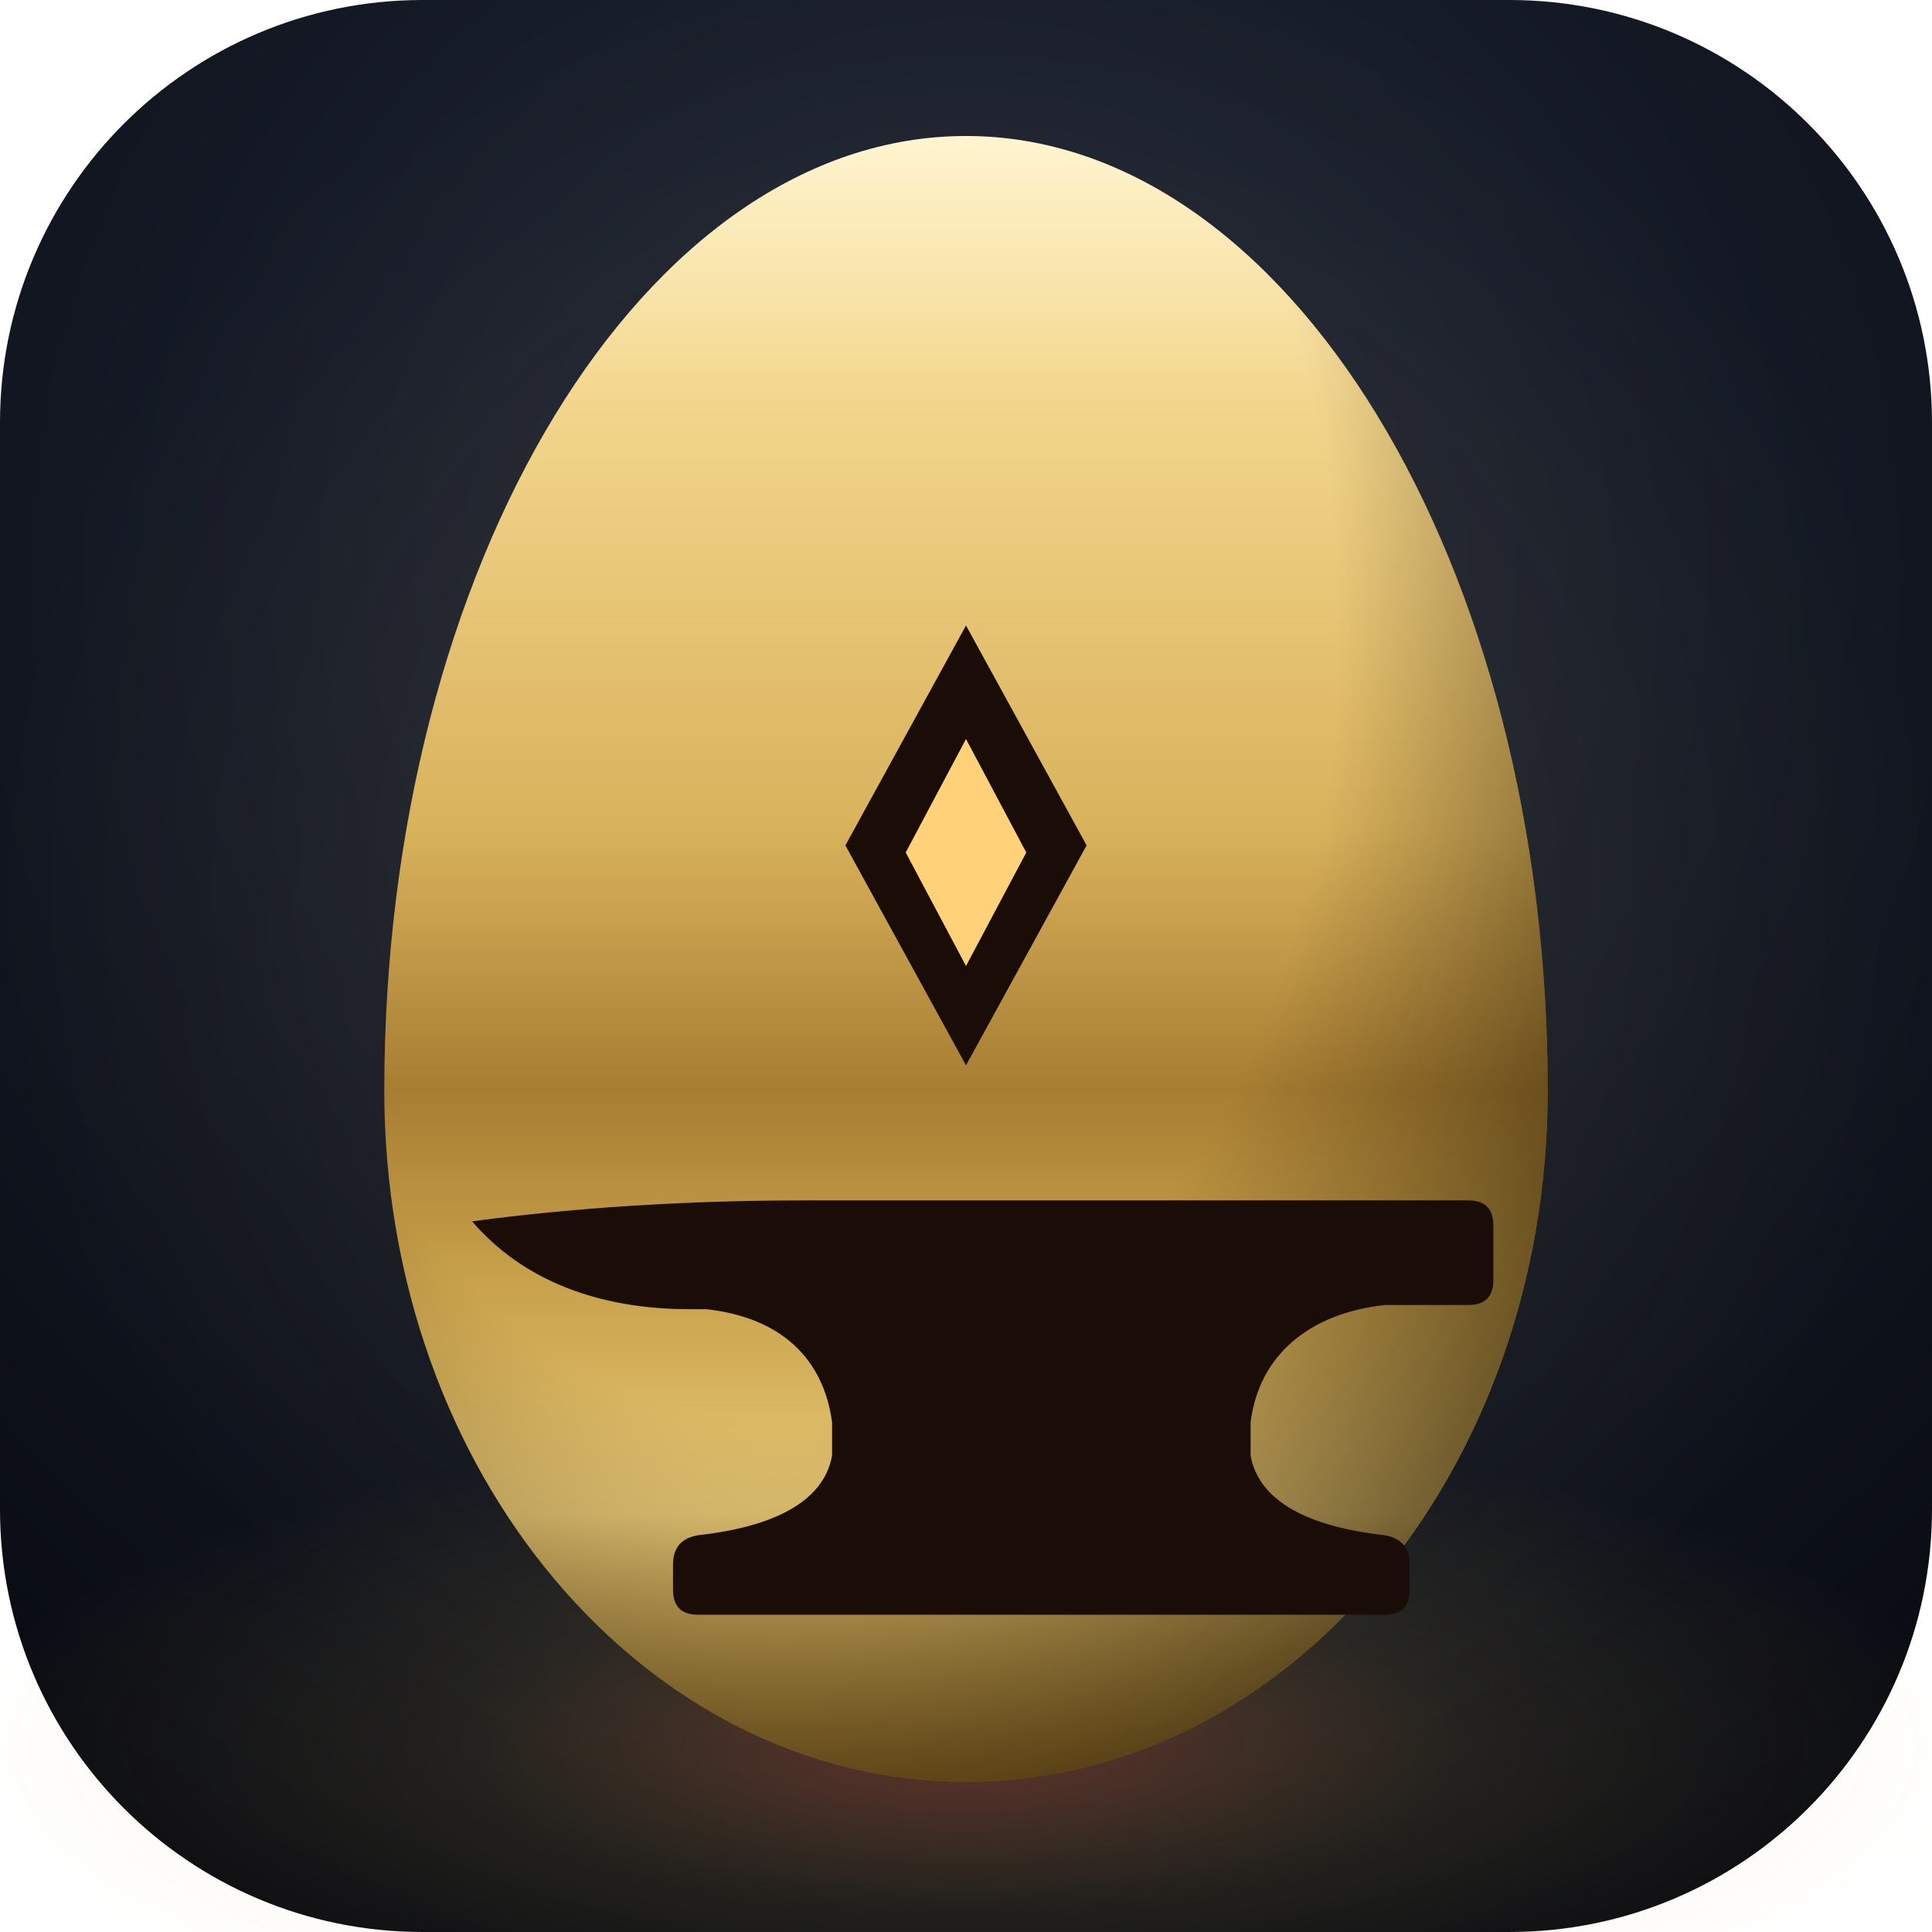
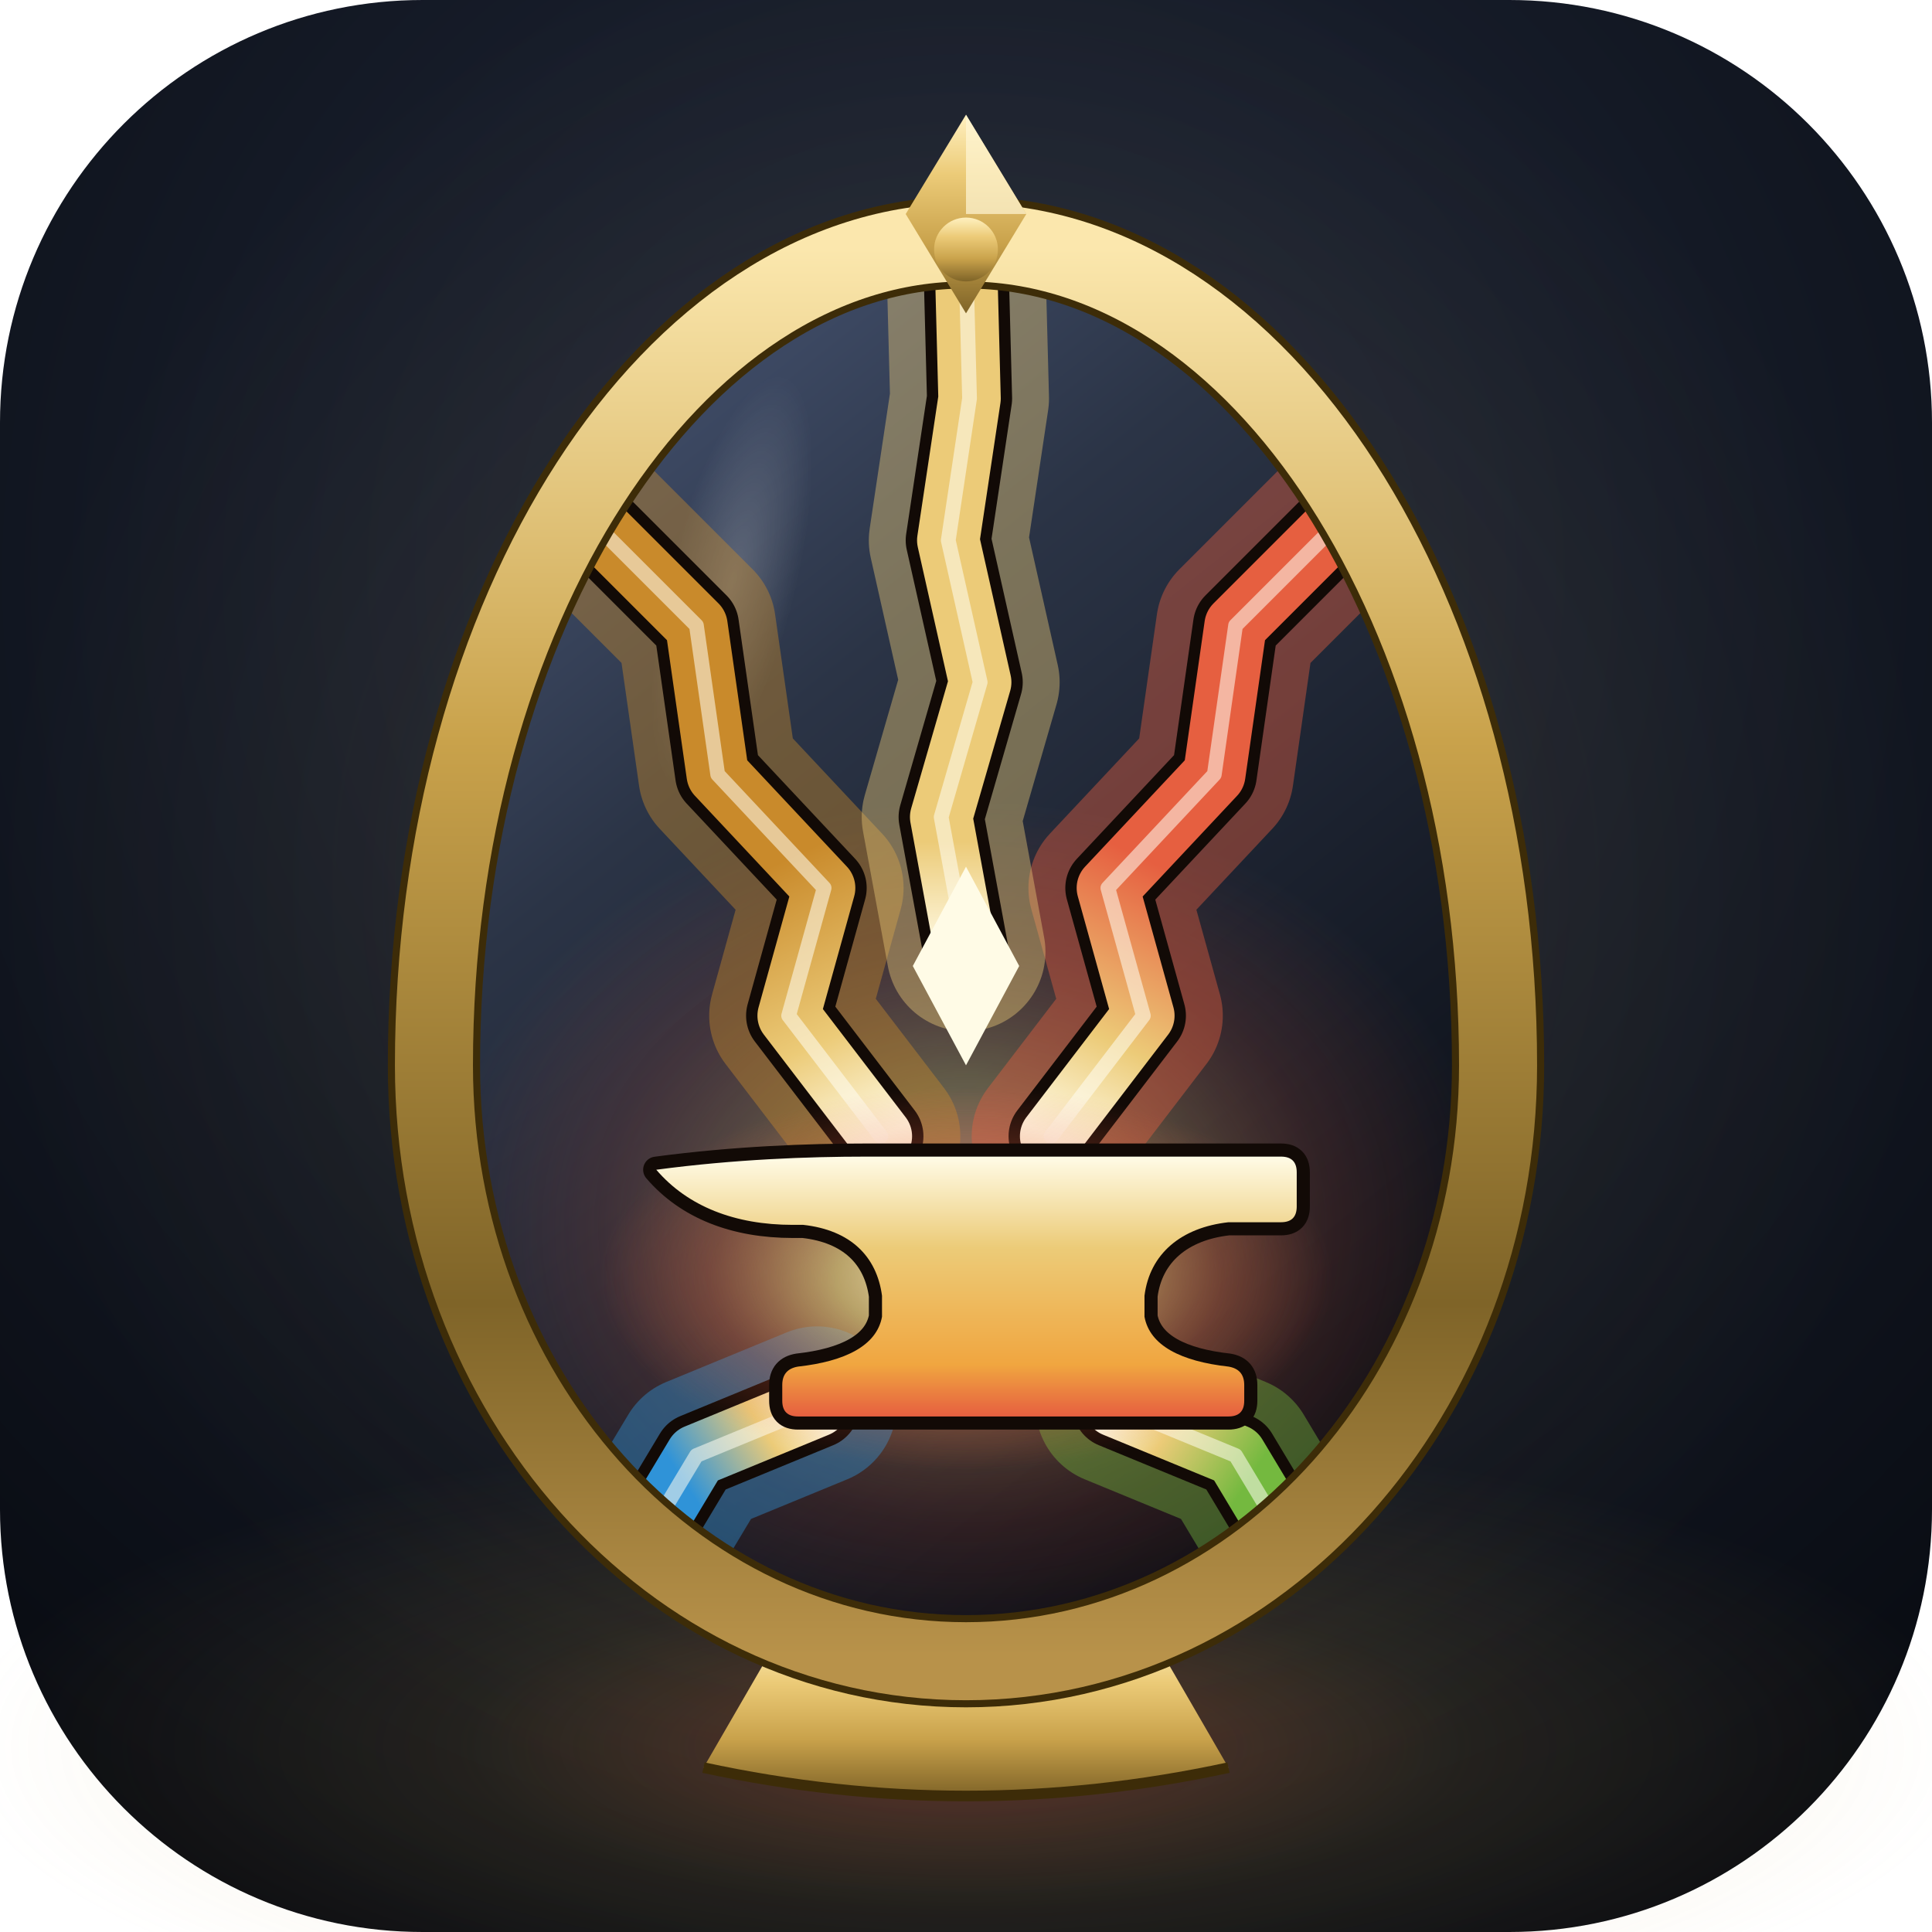
<svg xmlns="http://www.w3.org/2000/svg" viewBox="0 0 512 512" width="512" height="512" role="img" aria-labelledby="t">
  <defs>
  </defs>
  <defs>
-     <linearGradient id="metal" x1="0" y1="0" x2="0" y2="1">
-       <stop offset="0" stop-color="#fff4cf" />
-       <stop offset=".16" stop-color="#f3d68c" />
-       <stop offset=".42" stop-color="#d9b25c" />
-       <stop offset=".58" stop-color="#a77d32" />
-       <stop offset=".7" stop-color="#c9a24b" />
-       <stop offset=".84" stop-color="#e8c977" />
-       <stop offset="1" stop-color="#8d6a26" />
+     <linearGradient id="bevel" x1="0" y1="0" x2="1" y2="1">
+       <stop offset="0" stop-color="#fff7da" />
+       <stop offset=".45" stop-color="#f0d58e" stop-opacity=".4" />
+       <stop offset=".55" stop-color="#5a420f" stop-opacity=".4" />
+       <stop offset="1" stop-color="#3d2c08" />
    </linearGradient>
-     <radialGradient id="metalSide" cx="34%" cy="30%" r="78%">
-       <stop offset="0" stop-color="#3b2a0c" stop-opacity="0" />
-       <stop offset=".62" stop-color="#3b2a0c" stop-opacity="0" />
-       <stop offset="1" stop-color="#2a1d07" stop-opacity=".62" />
+     <radialGradient id="spec" cx="50%" cy="50%" r="50%">
+       <stop offset="0" stop-color="#fff" stop-opacity=".95" />
+       <stop offset="1" stop-color="#fff" stop-opacity="0" />
    </radialGradient>
    <radialGradient id="tile2" cx="50%" cy="30%" r="85%">
      <stop offset="0" stop-color="#222a3d" />
      <stop offset=".55" stop-color="#121722" />
      <stop offset="1" stop-color="#06080d" />
    </radialGradient>
    <radialGradient id="floor" cx="50%" cy="50%" r="50%">
      <stop offset="0" stop-color="#e65f40" stop-opacity=".38" />
      <stop offset=".5" stop-color="#c9a24b" stop-opacity=".12" />
      <stop offset="1" stop-color="#c9a24b" stop-opacity="0" />
    </radialGradient>
    <radialGradient id="aura" cx="50%" cy="46%" r="50%">
      <stop offset="0" stop-color="#eccb78" stop-opacity=".26" />
      <stop offset=".6" stop-color="#c9a24b" stop-opacity=".06" />
      <stop offset="1" stop-color="#c9a24b" stop-opacity="0" />
    </radialGradient>
+     <linearGradient id="frame" x1="0" y1="0" x2="0" y2="1">
+       <stop offset="0" stop-color="#fbe7ad" />
+       <stop offset=".35" stop-color="#c9a24b" />
+       <stop offset=".75" stop-color="#7f6428" />
+       <stop offset="1" stop-color="#b8924a" />
+     </linearGradient>
+   </defs>
+   <defs>
+     <linearGradient id="hot" x1="0" y1="0" x2="0" y2="1">
+       <stop offset="0" stop-color="#fffbe6" />
+       <stop offset=".35" stop-color="#eccb78" />
+       <stop offset=".8" stop-color="#f0a640" />
+       <stop offset="1" stop-color="#e65f40" />
+     </linearGradient>
+     <linearGradient id="band" x1="0" y1="0" x2="0" y2="1">
+       <stop offset="0" stop-color="#fff0bf" />
+       <stop offset=".3" stop-color="#eccb78" />
+       <stop offset=".65" stop-color="#c9a24b" />
+       <stop offset="1" stop-color="#7f6428" />
+     </linearGradient>
+   </defs>
+   <defs>
+     <linearGradient id="iron" x1=".2" y1="0" x2=".8" y2="1">
+       <stop offset="0" stop-color="#465472" />
+       <stop offset=".3" stop-color="#2b3446" />
+       <stop offset=".7" stop-color="#151a25" />
+       <stop offset="1" stop-color="#07090e" />
+     </linearGradient>
+     <radialGradient id="core" cx="50%" cy="50%" r="50%">
+       <stop offset="0" stop-color="#fff6d6" stop-opacity=".95" />
+       <stop offset=".35" stop-color="#eccb78" stop-opacity=".6" />
+       <stop offset=".7" stop-color="#e65f40" stop-opacity=".25" />
+       <stop offset="1" stop-color="#e65f40" stop-opacity="0" />
+     </radialGradient>
  </defs>
  <rect width="512" height="512" rx="112" fill="url(#tile2)" />
  <rect width="512" height="512" rx="112" fill="url(#aura)" />
  <ellipse cx="256" cy="462.95" rx="270.61" ry="85.45" fill="url(#floor)" />
  <g transform="translate(15.36 15.36) scale(0.94)">
-     <clipPath id="gs">
-       <path d="M256 22 C346.58 22 420 142.49 420 291.12 C420 398.75 346.58 486 256 486 C165.42 486 92 398.75 92 291.12 C92 142.49 165.42 22 256 22 Z" />
+     <clipPath id="ims">
+       <path d="M256 52 C338.85 52 406 155.87 406 284 C406 376.79 338.85 452 256 452 C173.16 452 106 376.79 106 284 C106 155.87 173.16 52 256 52 Z" />
    </clipPath>
-     <path d="M256 22 C346.58 22 420 142.49 420 291.12 C420 398.75 346.58 486 256 486 C165.42 486 92 398.75 92 291.12 C92 142.49 165.42 22 256 22 Z" fill="url(#metal)" />
-     <g clip-path="url(#gs)">
-       <path d="M256 22 C346.58 22 420 142.49 420 291.12 C420 398.75 346.58 486 256 486 C165.42 486 92 398.75 92 291.12 C92 142.49 165.42 22 256 22 Z" fill="url(#metalSide)" />
+     <path d="M204 444 L308 444 L330 482 Q256 498 182 482 Z" fill="url(#band)" />
+     <path d="M182 482 Q256 498 330 482" fill="none" stroke="#3d2c08" stroke-width="3" />
+     <path d="M256 52 C338.85 52 406 155.87 406 284 C406 376.79 338.85 452 256 452 C173.16 452 106 376.79 106 284 C106 155.87 173.16 52 256 52 Z" fill="url(#iron)" />
+     <g clip-path="url(#ims)">
+       <ellipse cx="256" cy="330" rx="150" ry="120" fill="url(#core)" opacity=".55" />
+       <ellipse cx="190" cy="148" rx="18" ry="60" transform="rotate(14 190 148)" fill="url(#spec)" opacity=".22" />
+       <linearGradient id="sms0" gradientUnits="userSpaceOnUse" x1="232" y1="304" x2="148" y2="128">
+         <stop offset="0" stop-color="#fffbe6" />
+         <stop offset=".16" stop-color="#eccb78" />
+         <stop offset=".42" stop-color="#c98a2b" />
+         <stop offset="1" stop-color="#c98a2b" />
+       </linearGradient>
+       <path d="M232 304 L206 270 L216 234 L186 202 L180 160 L148 128" fill="none" stroke="#c98a2b" stroke-width="44.8" stroke-linejoin="round" stroke-linecap="round" opacity=".42" />
+       <path d="M232 304 L206 270 L216 234 L186 202 L180 160 L148 128" fill="none" stroke="#120a06" stroke-width="24" stroke-linejoin="round" stroke-linecap="round" />
+       <path d="M232 304 L206 270 L216 234 L186 202 L180 160 L148 128" fill="none" stroke="url(#sms0)" stroke-width="17.6" stroke-linejoin="round" stroke-linecap="round" />
+       <path d="M232 304 L206 270 L216 234 L186 202 L180 160 L148 128" fill="none" stroke="#fffdf2" stroke-width="4.16" stroke-linejoin="round" stroke-linecap="round" opacity=".55" />
+       <linearGradient id="sms1" gradientUnits="userSpaceOnUse" x1="280" y1="304" x2="364" y2="128">
+         <stop offset="0" stop-color="#fffbe6" />
+         <stop offset=".16" stop-color="#eccb78" />
+         <stop offset=".42" stop-color="#e65f40" />
+         <stop offset="1" stop-color="#e65f40" />
+       </linearGradient>
+       <path d="M280 304 L306 270 L296 234 L326 202 L332 160 L364 128" fill="none" stroke="#e65f40" stroke-width="44.8" stroke-linejoin="round" stroke-linecap="round" opacity=".42" />
+       <path d="M280 304 L306 270 L296 234 L326 202 L332 160 L364 128" fill="none" stroke="#120a06" stroke-width="24" stroke-linejoin="round" stroke-linecap="round" />
+       <path d="M280 304 L306 270 L296 234 L326 202 L332 160 L364 128" fill="none" stroke="url(#sms1)" stroke-width="17.6" stroke-linejoin="round" stroke-linecap="round" />
+       <path d="M280 304 L306 270 L296 234 L326 202 L332 160 L364 128" fill="none" stroke="#fffdf2" stroke-width="4.16" stroke-linejoin="round" stroke-linecap="round" opacity=".55" />
+       <linearGradient id="sms2" gradientUnits="userSpaceOnUse" x1="214" y1="380" x2="128" y2="436">
+         <stop offset="0" stop-color="#fffbe6" />
+         <stop offset=".16" stop-color="#eccb78" />
+         <stop offset=".42" stop-color="#2f93d8" />
+         <stop offset="1" stop-color="#2f93d8" />
+       </linearGradient>
+       <path d="M214 380 L180 394 L162 424 L128 436" fill="none" stroke="#2f93d8" stroke-width="44.8" stroke-linejoin="round" stroke-linecap="round" opacity=".42" />
+       <path d="M214 380 L180 394 L162 424 L128 436" fill="none" stroke="#120a06" stroke-width="24" stroke-linejoin="round" stroke-linecap="round" />
+       <path d="M214 380 L180 394 L162 424 L128 436" fill="none" stroke="url(#sms2)" stroke-width="17.6" stroke-linejoin="round" stroke-linecap="round" />
+       <path d="M214 380 L180 394 L162 424 L128 436" fill="none" stroke="#fffdf2" stroke-width="4.16" stroke-linejoin="round" stroke-linecap="round" opacity=".55" />
+       <linearGradient id="sms3" gradientUnits="userSpaceOnUse" x1="298" y1="380" x2="384" y2="436">
+         <stop offset="0" stop-color="#fffbe6" />
+         <stop offset=".16" stop-color="#eccb78" />
+         <stop offset=".42" stop-color="#74b93f" />
+         <stop offset="1" stop-color="#74b93f" />
+       </linearGradient>
+       <path d="M298 380 L332 394 L350 424 L384 436" fill="none" stroke="#74b93f" stroke-width="44.8" stroke-linejoin="round" stroke-linecap="round" opacity=".42" />
+       <path d="M298 380 L332 394 L350 424 L384 436" fill="none" stroke="#120a06" stroke-width="24" stroke-linejoin="round" stroke-linecap="round" />
+       <path d="M298 380 L332 394 L350 424 L384 436" fill="none" stroke="url(#sms3)" stroke-width="17.6" stroke-linejoin="round" stroke-linecap="round" />
+       <path d="M298 380 L332 394 L350 424 L384 436" fill="none" stroke="#fffdf2" stroke-width="4.16" stroke-linejoin="round" stroke-linecap="round" opacity=".55" />
+       <linearGradient id="sms4" gradientUnits="userSpaceOnUse" x1="256" y1="252" x2="256" y2="58">
+         <stop offset="0" stop-color="#fffbe6" />
+         <stop offset=".16" stop-color="#eccb78" />
+         <stop offset=".42" stop-color="#eccb78" />
+         <stop offset="1" stop-color="#eccb78" />
+       </linearGradient>
+       <path d="M256 252 L249 214 L260 176 L251 136 L257 96 L256 58" fill="none" stroke="#eccb78" stroke-width="44.8" stroke-linejoin="round" stroke-linecap="round" opacity=".42" />
+       <path d="M256 252 L249 214 L260 176 L251 136 L257 96 L256 58" fill="none" stroke="#120a06" stroke-width="24" stroke-linejoin="round" stroke-linecap="round" />
+       <path d="M256 252 L249 214 L260 176 L251 136 L257 96 L256 58" fill="none" stroke="url(#sms4)" stroke-width="17.6" stroke-linejoin="round" stroke-linecap="round" />
+       <path d="M256 252 L249 214 L260 176 L251 136 L257 96 L256 58" fill="none" stroke="#fffdf2" stroke-width="4.16" stroke-linejoin="round" stroke-linecap="round" opacity=".55" />
+       <ellipse cx="256" cy="344" rx="104" ry="54" fill="url(#core)" />
+       <path d="M120 330 C150 326 178 325 200 325 L358 325 Q364 325 364 331 L364 344 Q364 350 358 350 L338 350 C320 352 308 362 306 378 L306 386 C308 397 320 403 338 405 Q344 406 344 412 L344 418 Q344 424 338 424 L174 424 Q168 424 168 418 L168 412 Q168 406 174 405 C192 403 204 397 206 386 L206 378 C204 363 194 353 176 351 L172 351 C150 351 132 344 120 330 Z" transform="translate(256 346) scale(.74) translate(-238 -374)" fill="#120a06" stroke="#120a06" stroke-width="10" stroke-linejoin="round" />
+       <path d="M120 330 C150 326 178 325 200 325 L358 325 Q364 325 364 331 L364 344 Q364 350 358 350 L338 350 C320 352 308 362 306 378 L306 386 C308 397 320 403 338 405 Q344 406 344 412 L344 418 Q344 424 338 424 L174 424 Q168 424 168 418 L168 412 Q168 406 174 405 C192 403 204 397 206 386 L206 378 C204 363 194 353 176 351 L172 351 C150 351 132 344 120 330 Z" transform="translate(256 346) scale(.74) translate(-238 -374)" fill="url(#hot)" />
+       <path d="M256 228 L271 256 L256 284 L241 256 Z" fill="#fffbe6" />
+       <path d="M256 52 C338.85 52 406 155.87 406 284 C406 376.79 338.85 452 256 452 C173.16 452 106 376.79 106 284 C106 155.87 173.16 52 256 52 Z" fill="none" stroke="url(#bevel)" stroke-width="10" opacity=".5" />
    </g>
-     <path d="M120 330 C150 326 178 325 200 325 L358 325 Q364 325 364 331 L364 344 Q364 350 358 350 L338 350 C320 352 308 362 306 378 L306 386 C308 397 320 403 338 405 Q344 406 344 412 L344 418 Q344 424 338 424 L174 424 Q168 424 168 418 L168 412 Q168 406 174 405 C192 403 204 397 206 386 L206 378 C204 363 194 353 176 351 L172 351 C150 351 132 344 120 330 Z" transform="translate(256 374) scale(1.18) translate(-238 -369)" fill="#1a0c06" />
-     <path d="M256 160 L290 222 L256 284 L222 222 Z" fill="#1a0c06" />
-     <path d="M256 192 L273 224 L256 256 L239 224 Z" fill="#ffd27a" />
+     <path d="M256 52 C338.85 52 406 155.87 406 284 C406 376.79 338.85 452 256 452 C173.16 452 106 376.79 106 284 C106 155.87 173.16 52 256 52 Z" fill="none" stroke="#3d2c08" stroke-width="26" />
+     <path d="M256 52 C338.85 52 406 155.87 406 284 C406 376.79 338.85 452 256 452 C173.16 452 106 376.79 106 284 C106 155.87 173.16 52 256 52 Z" fill="none" stroke="url(#frame)" stroke-width="22" />
+     <path d="M256 16 L273 44 L256 72 L239 44 Z" fill="url(#band)" />
+     <path d="M256 16 L273 44 L256 44 Z" fill="#fff6d6" opacity=".7" />
+     <circle cx="256" cy="54" r="9" fill="url(#band)" />
  </g>
</svg>
